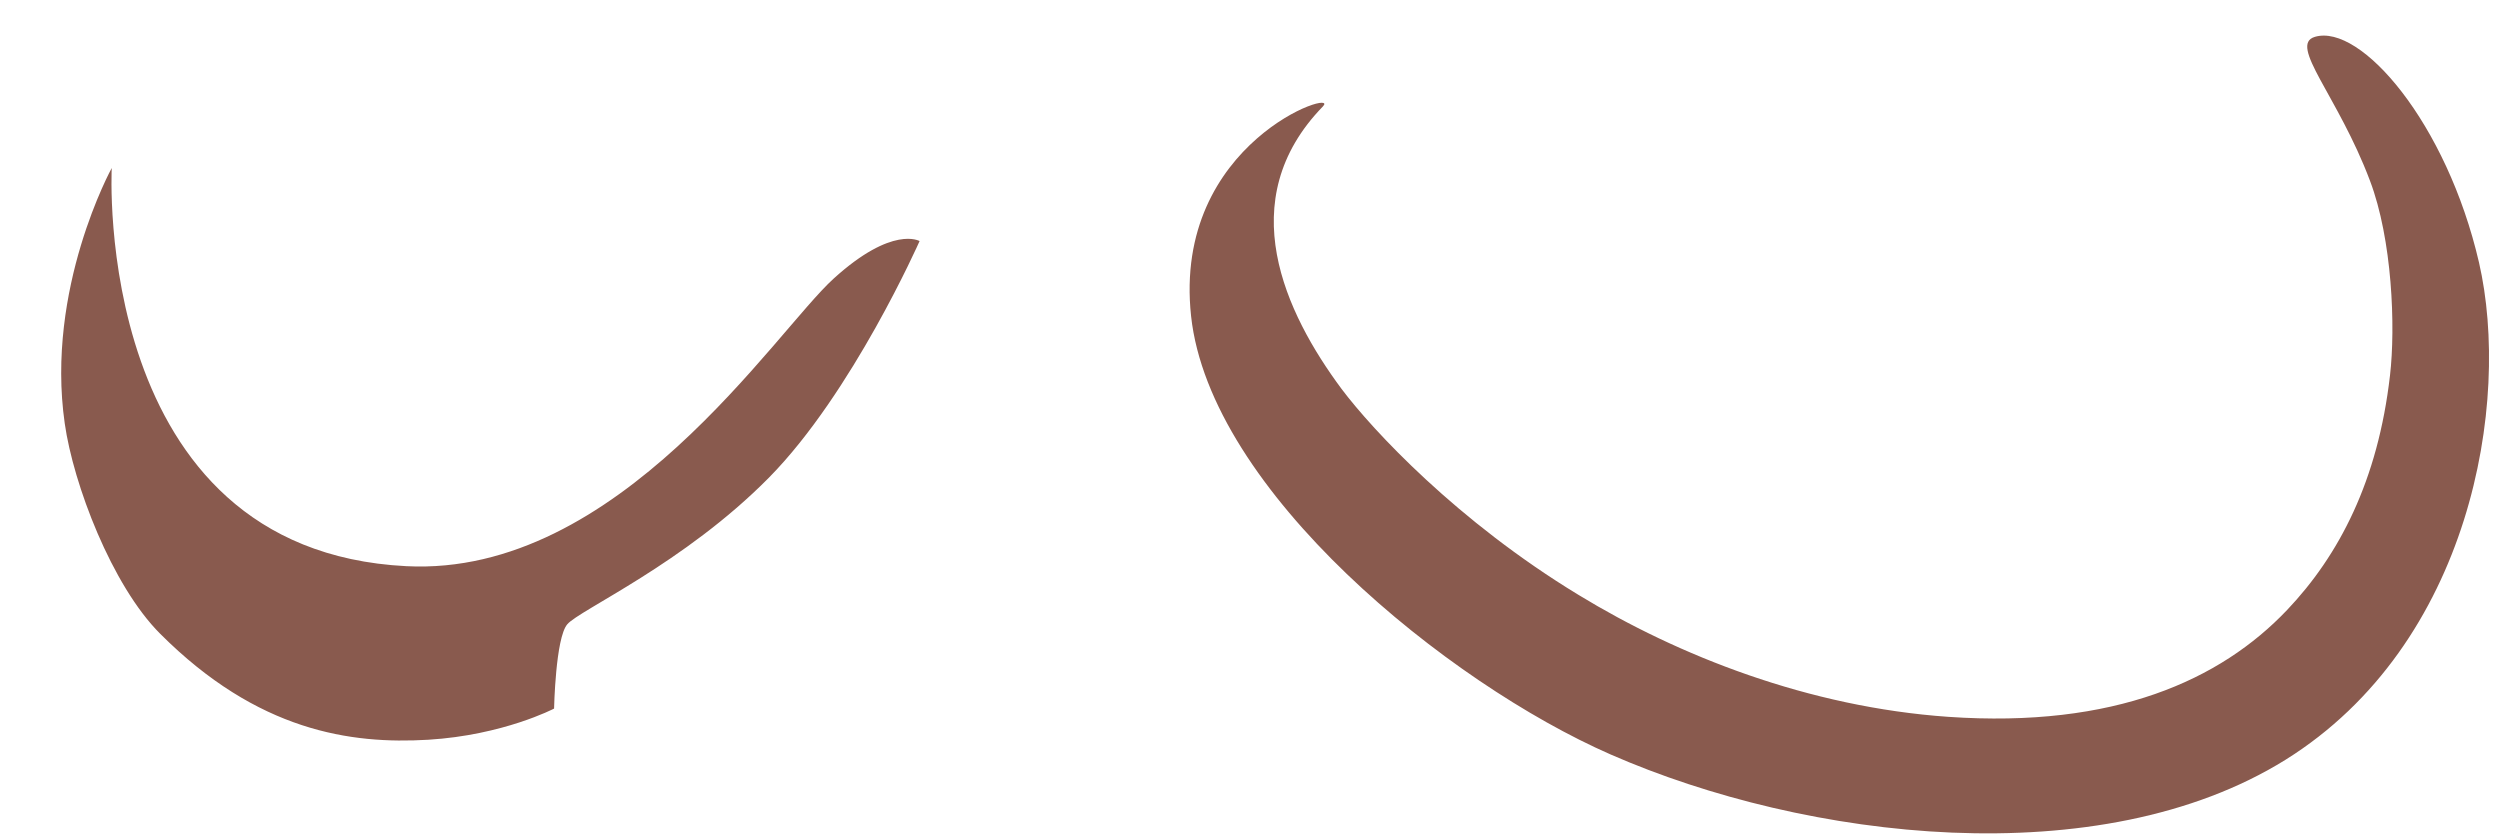
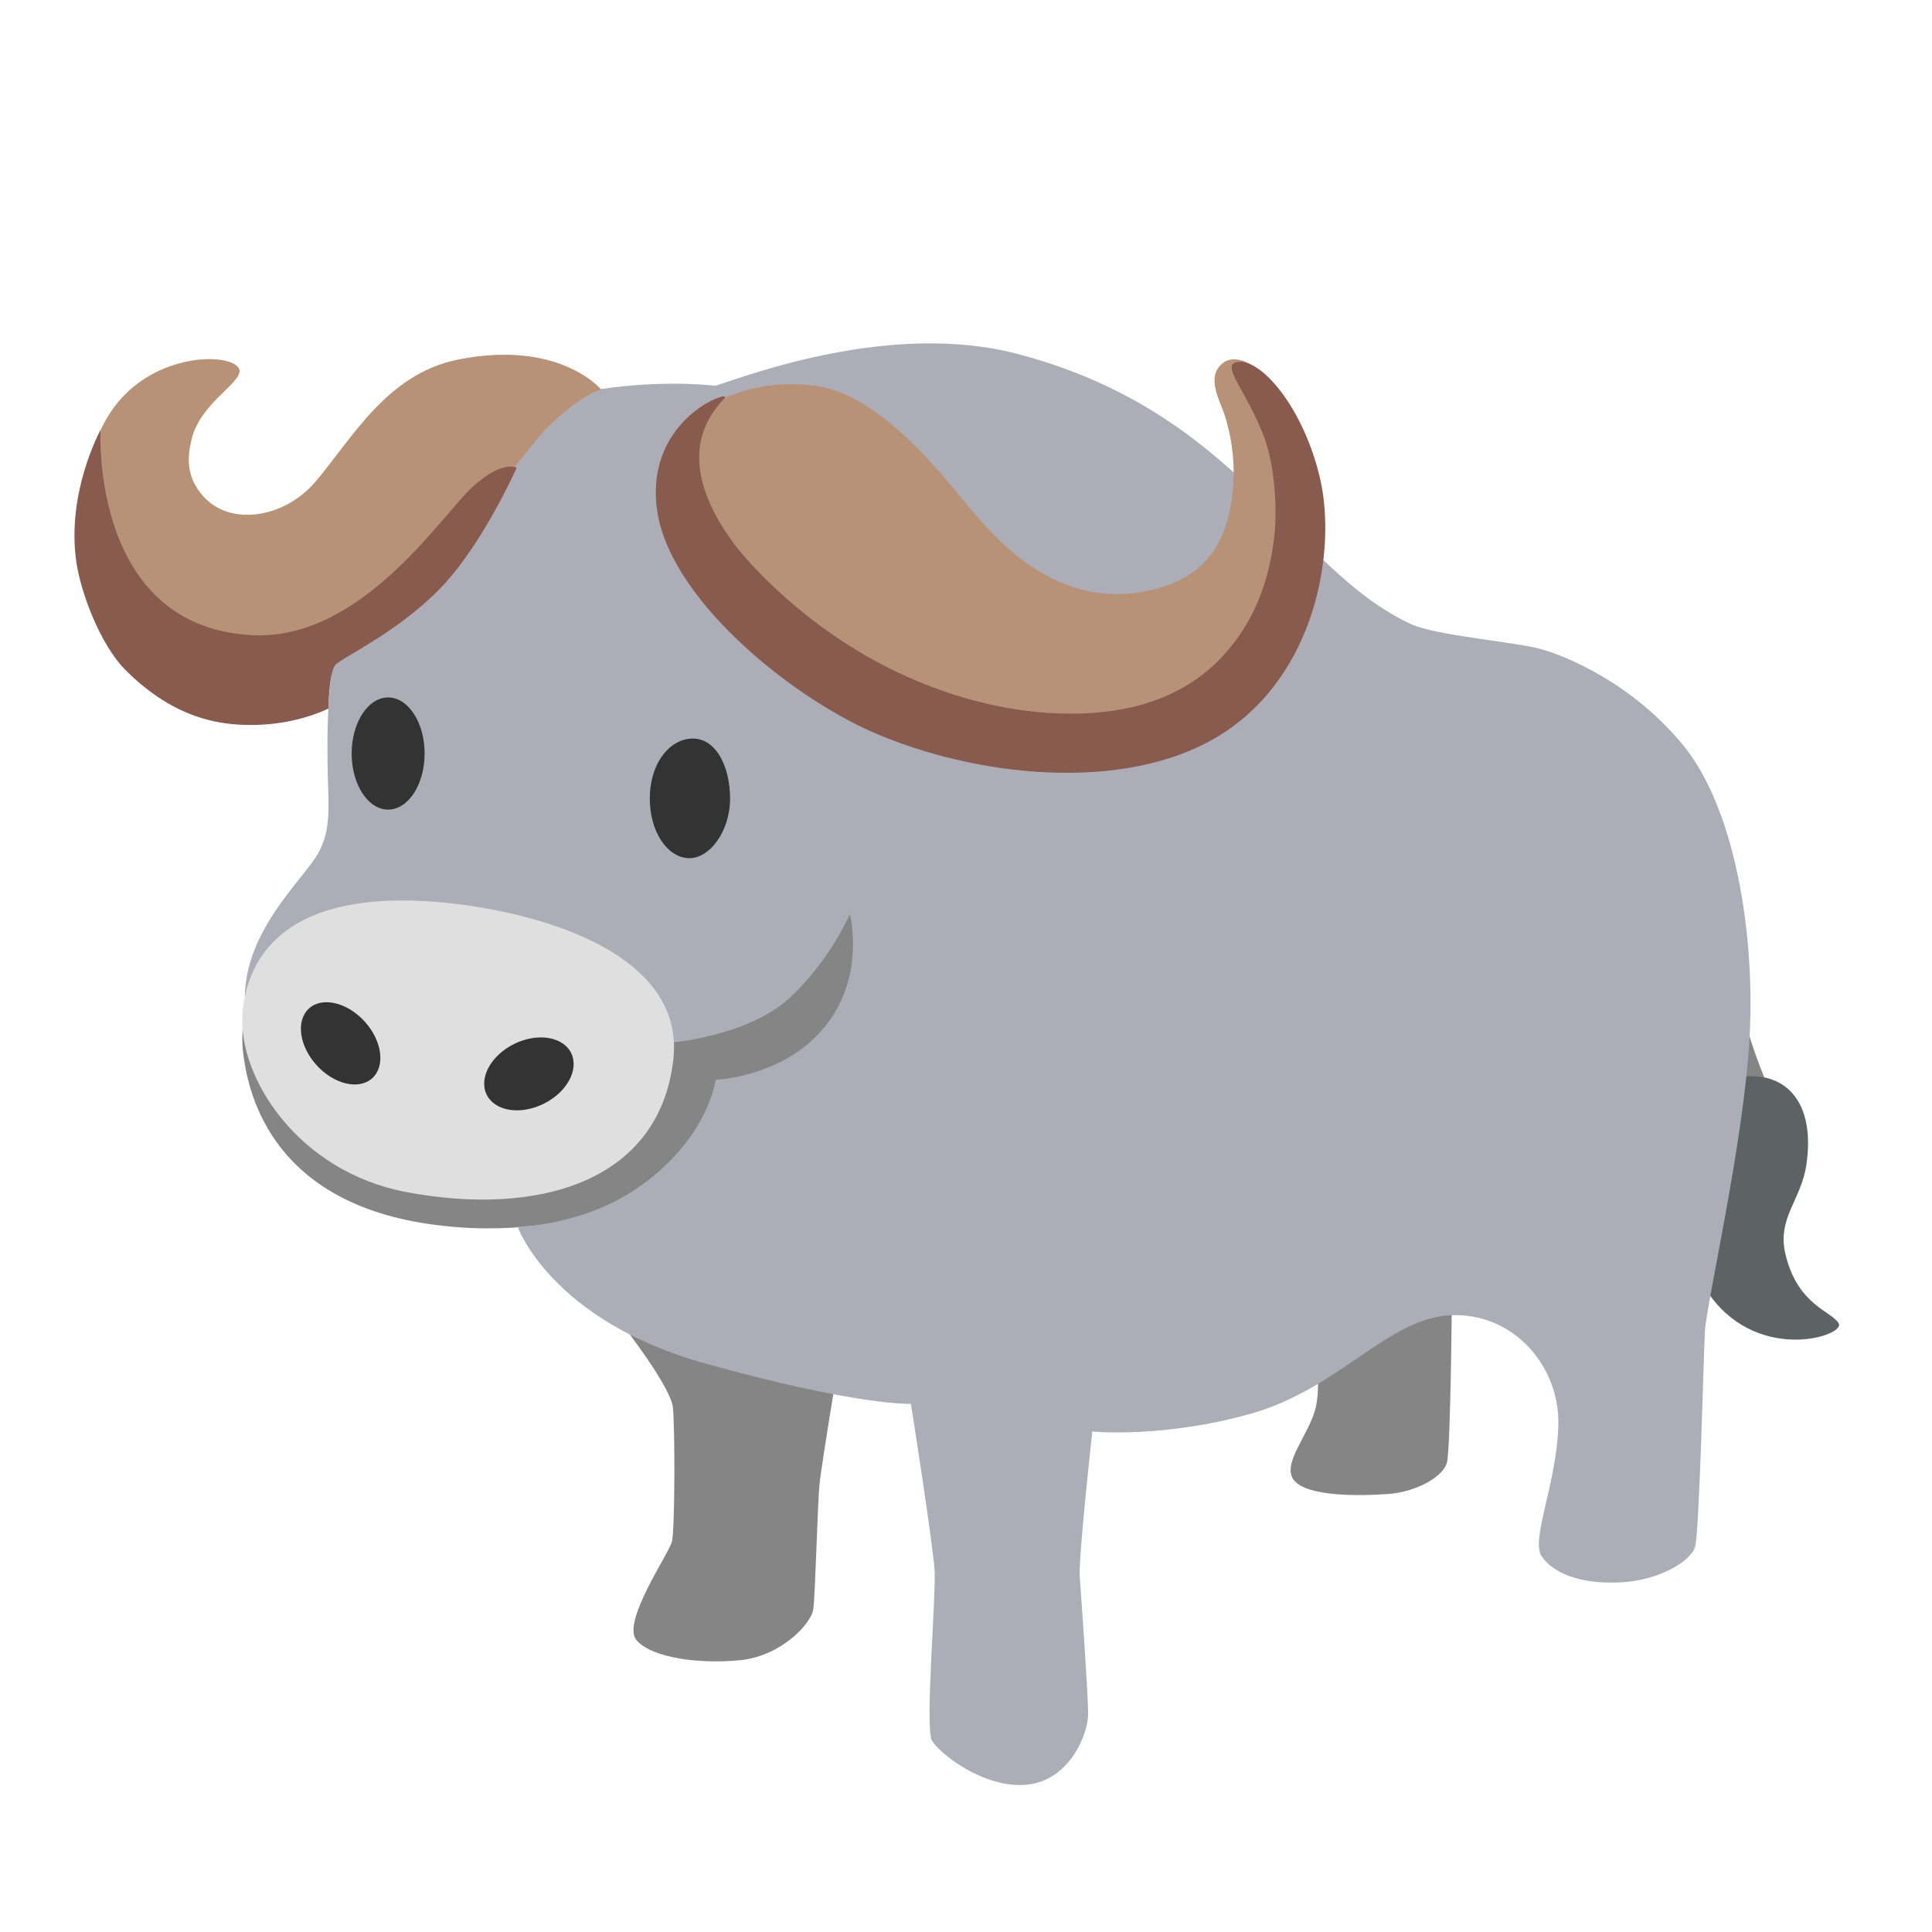
- <svg xmlns="http://www.w3.org/2000/svg" width="30" height="10" viewBox="0 0 30 10" fill="none">
-   <path d="M6.649 8.503C6.649 8.503 6.04 8.822 5.139 8.877C4.211 8.932 3.094 8.778 1.922 7.605C1.341 7.025 0.88 5.808 0.777 5.082C0.544 3.463 1.341 2.016 1.341 2.016C1.341 2.016 1.094 6.602 4.875 6.794C7.422 6.925 9.295 3.986 10.004 3.343C10.712 2.7 11.035 2.893 11.035 2.893C11.035 2.893 10.23 4.715 9.227 5.732C8.209 6.763 6.951 7.32 6.807 7.492C6.666 7.657 6.649 8.503 6.649 8.503ZM15.875 1.277C16.098 1.047 14.067 1.696 14.293 3.793C14.52 5.89 17.373 8.197 19.326 9.053C21.681 10.084 25.197 10.503 27.425 9.118C29.652 7.729 30.134 4.828 29.748 3.15C29.36 1.473 28.329 0.28 27.779 0.442C27.456 0.538 28.054 1.146 28.439 2.167C28.707 2.872 28.748 3.924 28.68 4.505C28.535 5.77 28.068 6.664 27.445 7.32C26.645 8.162 25.373 8.74 23.379 8.602C21.705 8.485 20.141 7.87 18.941 7.138C17.487 6.255 16.47 5.161 16.098 4.666C15.425 3.759 14.778 2.405 15.875 1.277Z" fill="#895A4E" />
+ <svg xmlns="http://www.w3.org/2000/svg" width="45" height="45" viewBox="0 0 45 45" fill="none">
+   <path d="M41.49 25.987C41.49 25.987 40.731 24.464 40.573 23.374C40.38 22.044 40.129 21.291 40.016 20.397C39.864 19.215 39.483 18.679 39.29 18.366L39.146 20.157C39.146 20.157 38.362 21.845 39.17 23.691C40.249 26.155 40.284 26.014 40.284 26.014L41.49 25.987Z" fill="#858585" />
+   <path d="M39.847 30.198C39.046 29.118 38.861 28.286 39.074 27.125C39.29 25.935 39.724 25 40.889 25.069C41.71 25.117 42.267 25.794 42.075 27.125C41.951 27.967 41.38 28.369 41.59 29.228C41.879 30.414 42.673 30.541 42.828 30.827C42.982 31.109 41.002 31.755 39.847 30.198Z" fill="#5D6265" />
+   <path d="M18.214 29.424L14.512 30.875C14.512 30.875 15.626 32.301 15.674 32.786C15.722 33.271 15.722 35.619 15.65 35.907C15.578 36.196 14.464 37.794 14.828 38.207C15.193 38.62 16.303 38.764 17.248 38.668C18.194 38.571 18.895 37.822 18.943 37.482C18.991 37.141 19.039 35.086 19.087 34.577C19.136 34.068 19.741 30.462 19.741 30.462L18.214 29.424ZM33.047 29.569L30.579 30.947C30.579 30.947 30.796 32.109 30.651 32.762C30.507 33.415 29.83 34.092 30.142 34.481C30.459 34.869 31.717 34.845 32.346 34.797C32.975 34.749 33.604 34.409 33.7 34.072C33.797 33.731 33.821 29.716 33.821 29.716L33.047 29.569ZM20.053 20.545L9.696 25.117L5.729 23.182C5.729 23.182 5.606 23.979 5.657 24.464C5.753 25.358 6.238 27.95 9.964 28.506C13.691 29.063 16.447 27.224 16.447 27.224L23.487 23.546L20.053 20.545Z" fill="#858585" />
+   <path d="M16.665 8.985C16.665 8.985 12.571 8.469 10.034 10.824C7.498 13.179 7.628 16.695 7.628 17.665C7.628 18.634 7.759 19.277 7.401 19.892C7.044 20.504 5.727 21.659 5.703 23.206C5.683 24.436 15.689 24.278 15.689 24.278C15.689 24.278 17.446 24.117 18.387 23.247C19.329 22.377 19.794 21.294 19.794 21.294C19.794 21.294 20.258 23.044 18.869 24.271C17.927 25.103 16.669 25.151 16.669 25.151C16.669 25.151 16.507 26.475 14.947 27.602C13.627 28.558 12.056 28.572 12.056 28.572C12.056 28.572 12.829 30.761 16.439 31.762C20.044 32.762 21.217 32.697 21.217 32.697C21.217 32.697 21.736 35.986 21.77 36.602C21.801 37.214 21.543 40.249 21.705 40.538C21.866 40.826 22.908 41.665 23.915 41.569C24.922 41.473 25.345 40.376 25.345 39.922C25.345 39.472 25.183 37.179 25.149 36.729C25.118 36.279 25.441 33.343 25.441 33.343C25.441 33.343 27.098 33.505 29.147 32.924C31.196 32.343 32.33 30.696 33.794 30.634C35.259 30.572 36.328 31.827 36.297 33.181C36.266 34.536 35.647 35.859 35.908 36.248C36.17 36.636 36.785 36.894 37.696 36.859C38.607 36.829 39.387 36.375 39.483 36.021C39.58 35.667 39.679 31.666 39.71 31.019C39.741 30.373 40.621 26.599 40.752 24.148C40.883 21.697 40.394 18.792 39.191 17.341C37.988 15.891 36.462 15.275 35.877 15.114C35.293 14.952 33.437 14.805 32.856 14.533C30.092 13.244 28.858 9.597 23.692 8.242C20.773 7.479 17.473 8.724 16.665 8.985Z" fill="#ADADB7" />
+   <path d="M9.906 20.989C6.52 20.796 5.73 22.408 5.647 23.636C5.551 25.086 6.929 27.283 9.456 27.764C12.522 28.345 15.345 27.537 15.681 24.698C16.005 21.989 11.969 21.105 9.906 20.989Z" fill="#DFDFDF" />
+   <path d="M17.005 18.599C17.005 19.366 16.52 20.019 16.022 19.988C15.534 19.957 15.135 19.366 15.135 18.599C15.135 17.833 15.537 17.286 16.022 17.211C16.651 17.114 17.005 17.833 17.005 18.599Z" fill="#333333" />
+   <path d="M9.04 18.857C9.509 18.857 9.89 18.273 9.89 17.551C9.89 16.83 9.509 16.245 9.04 16.245C8.572 16.245 8.191 16.83 8.191 17.551C8.191 18.273 8.572 18.857 9.04 18.857Z" fill="#333333" />
+   <path d="M12.663 25.709C13.206 25.441 13.493 24.912 13.303 24.527C13.113 24.142 12.518 24.048 11.975 24.316C11.432 24.584 11.146 25.114 11.336 25.498C11.526 25.883 12.12 25.978 12.663 25.709Z" fill="#333333" />
+   <path d="M8.67 25.114C8.98 24.833 8.901 24.242 8.494 23.793C8.087 23.345 7.506 23.209 7.197 23.489C6.888 23.77 6.967 24.361 7.373 24.809C7.78 25.258 8.361 25.394 8.67 25.114Z" fill="#333333" />
+   <path d="M14.003 9.074C14.003 9.074 13.041 7.905 10.679 8.373C9.016 8.703 8.208 10.205 7.355 11.212C6.647 12.051 5.413 12.261 4.774 11.601C4.299 11.109 4.375 10.611 4.461 10.239C4.653 9.425 5.533 8.975 5.578 8.665C5.643 8.215 3.553 8.084 2.553 9.635C1.553 11.185 1.9 13.894 3.447 14.86C4.994 15.829 6.544 16.345 8.61 14.536C10.676 12.728 12.281 10.432 12.714 9.995C13.536 9.17 14.003 9.074 14.003 9.074ZM16.681 9.373C16.681 9.373 17.671 8.768 19.084 9.002C20.682 9.267 22.229 11.439 22.745 12.02C23.261 12.601 24.776 14.382 27.069 13.674C28.097 13.354 28.503 12.642 28.657 11.831C28.846 10.834 28.644 10.044 28.523 9.662C28.424 9.346 28.063 8.758 28.499 8.445C28.798 8.229 29.321 8.493 29.613 8.978C29.902 9.463 30.558 11.536 30.235 12.955C29.912 14.375 28.042 17.245 25.234 17.214C22.425 17.183 18.716 16.021 17.2 14.213C15.684 12.405 15.777 10.05 16.681 9.373Z" fill="#B79277" />
+   <path d="M7.649 16.503C7.649 16.503 7.04 16.822 6.139 16.877C5.211 16.932 4.094 16.778 2.922 15.605C2.341 15.024 1.88 13.808 1.777 13.082C1.544 11.463 2.341 10.016 2.341 10.016C2.341 10.016 2.094 14.602 5.875 14.794C8.422 14.925 10.295 11.986 11.004 11.343C11.712 10.7 12.035 10.893 12.035 10.893C12.035 10.893 11.23 12.714 10.227 13.732C9.209 14.763 7.951 15.32 7.807 15.492C7.666 15.657 7.649 16.503 7.649 16.503ZM16.875 9.277C17.098 9.047 15.067 9.696 15.293 11.793C15.52 13.89 18.373 16.197 20.326 17.053C22.681 18.084 26.197 18.503 28.425 17.118C30.652 15.729 31.134 12.828 30.748 11.15C30.36 9.473 29.329 8.28 28.779 8.442C28.456 8.538 29.054 9.146 29.439 10.167C29.707 10.872 29.748 11.924 29.68 12.505C29.535 13.77 29.068 14.664 28.445 15.32C27.645 16.162 26.373 16.74 24.379 16.602C22.705 16.485 21.141 15.87 19.941 15.138C18.487 14.255 17.47 13.161 17.098 12.666C16.424 11.759 15.778 10.405 16.875 9.277Z" fill="#895A4E" />
</svg>
